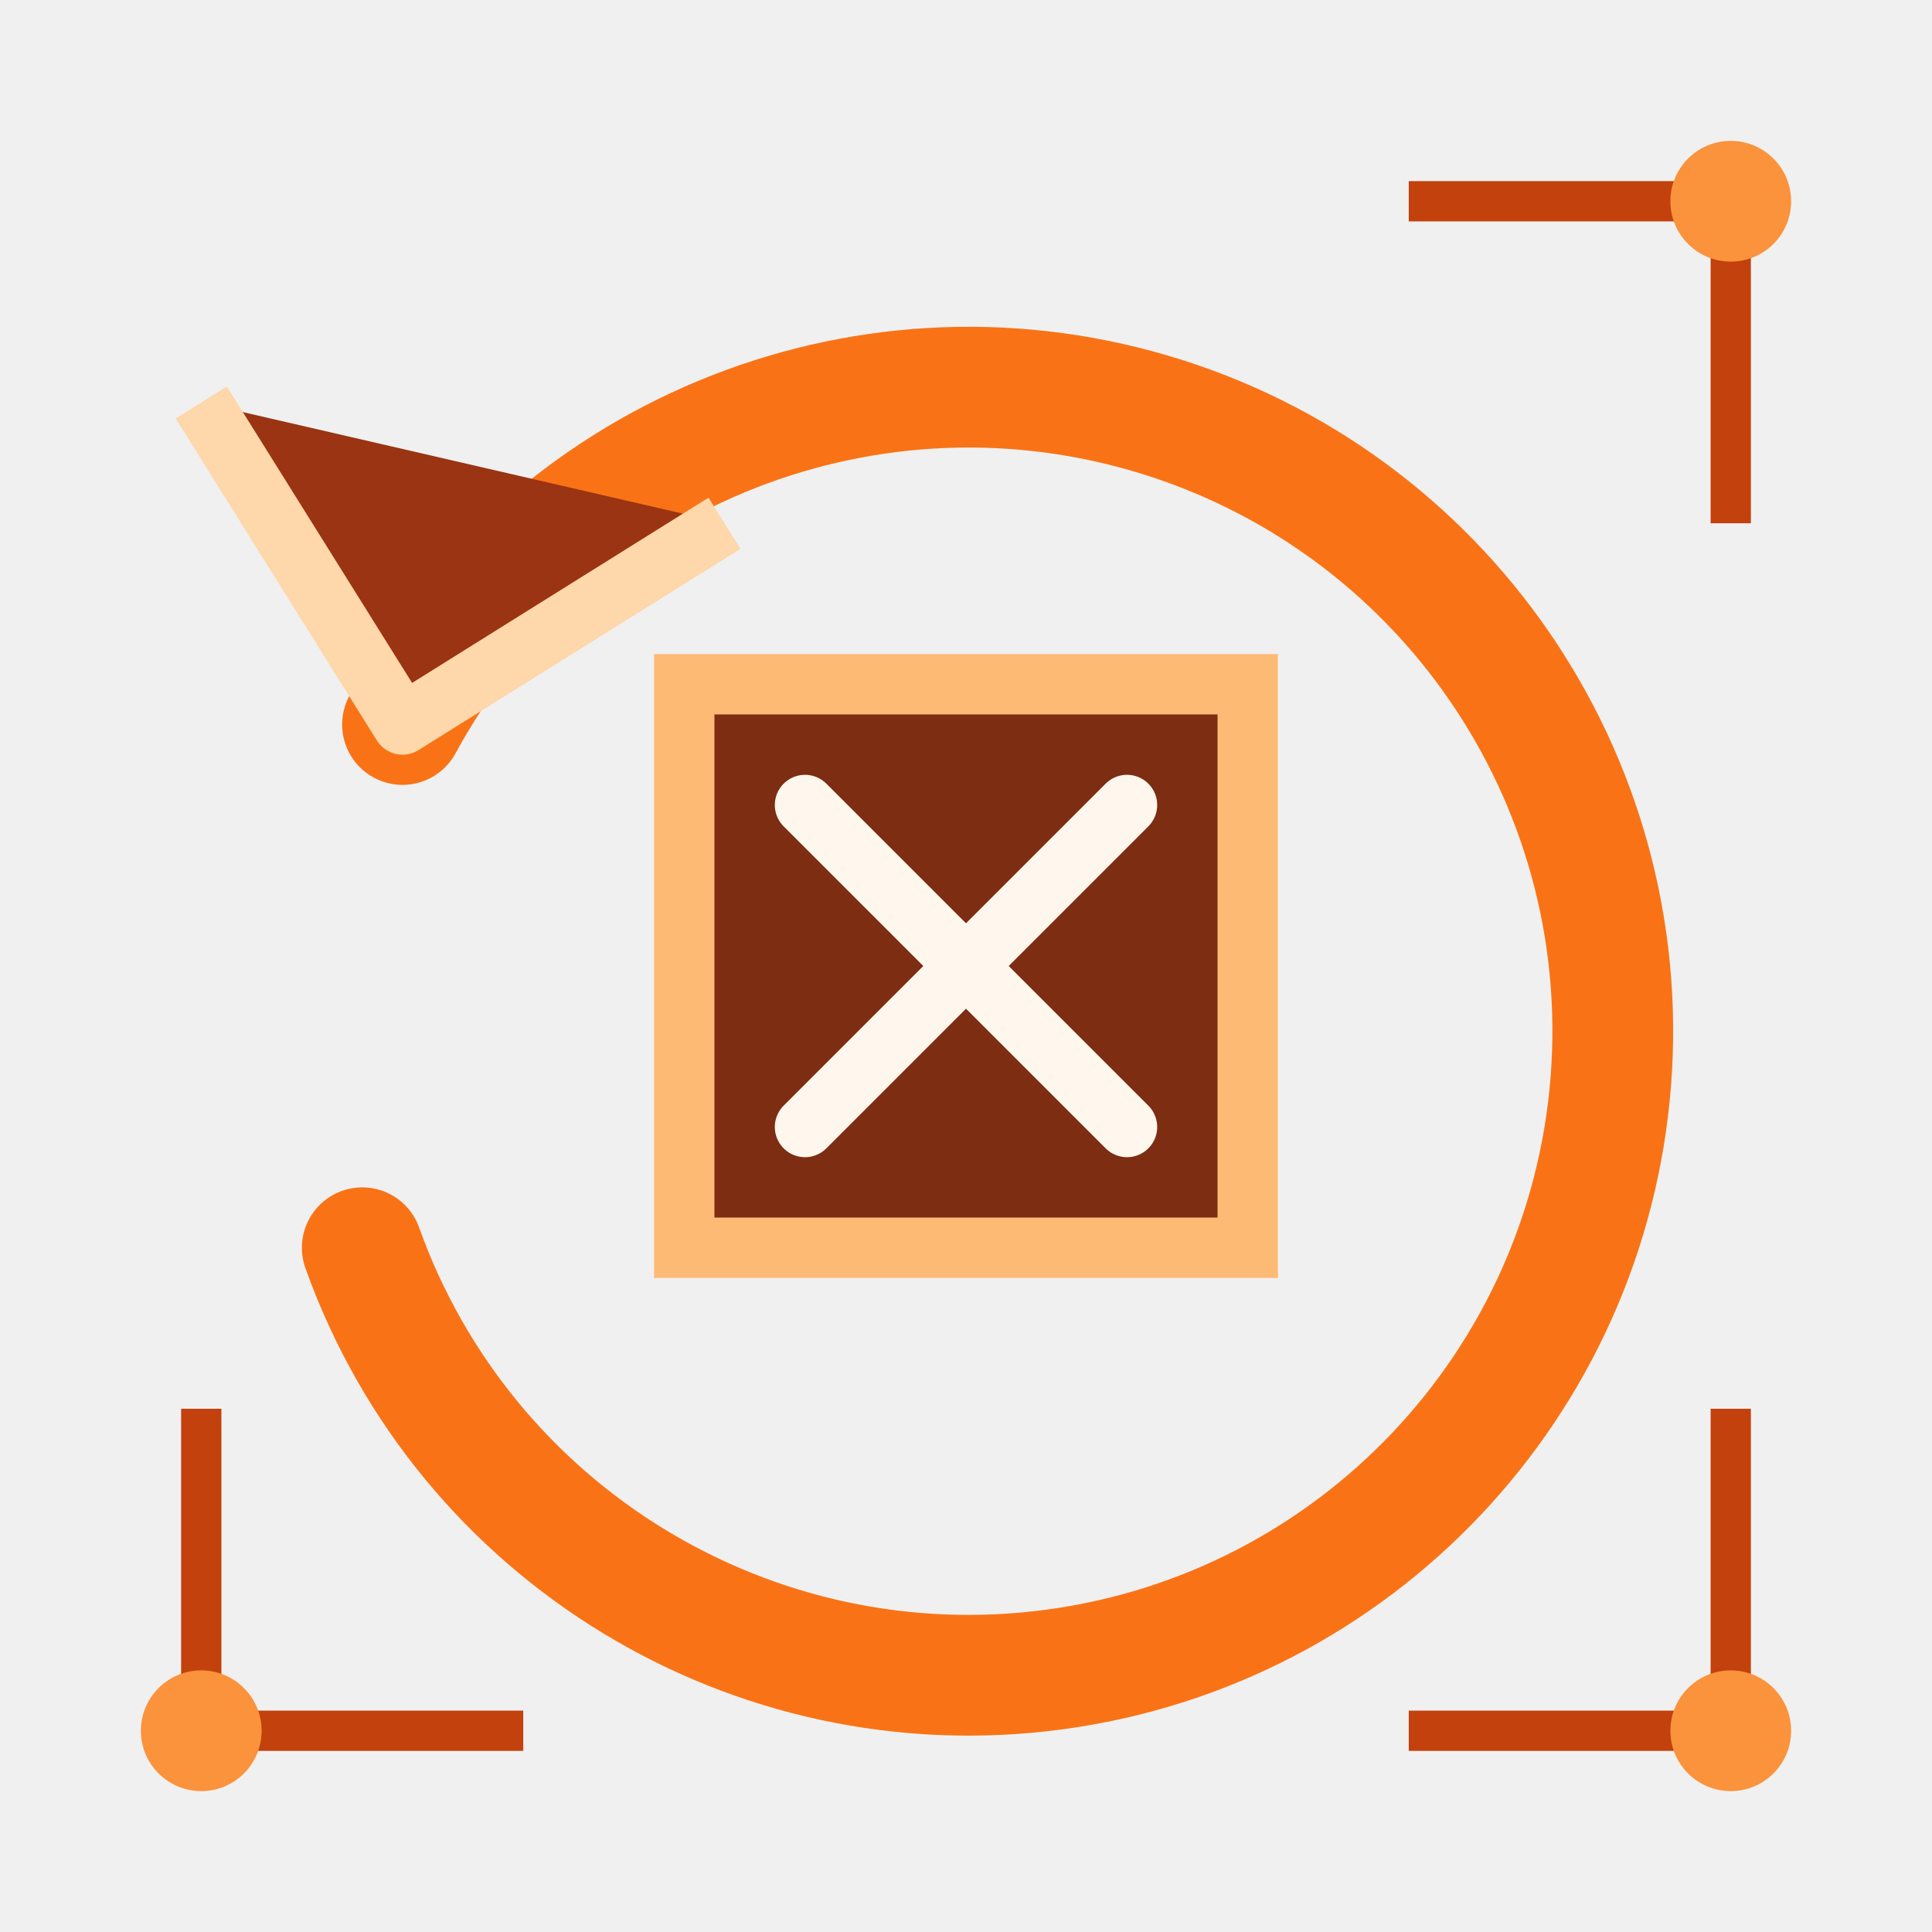
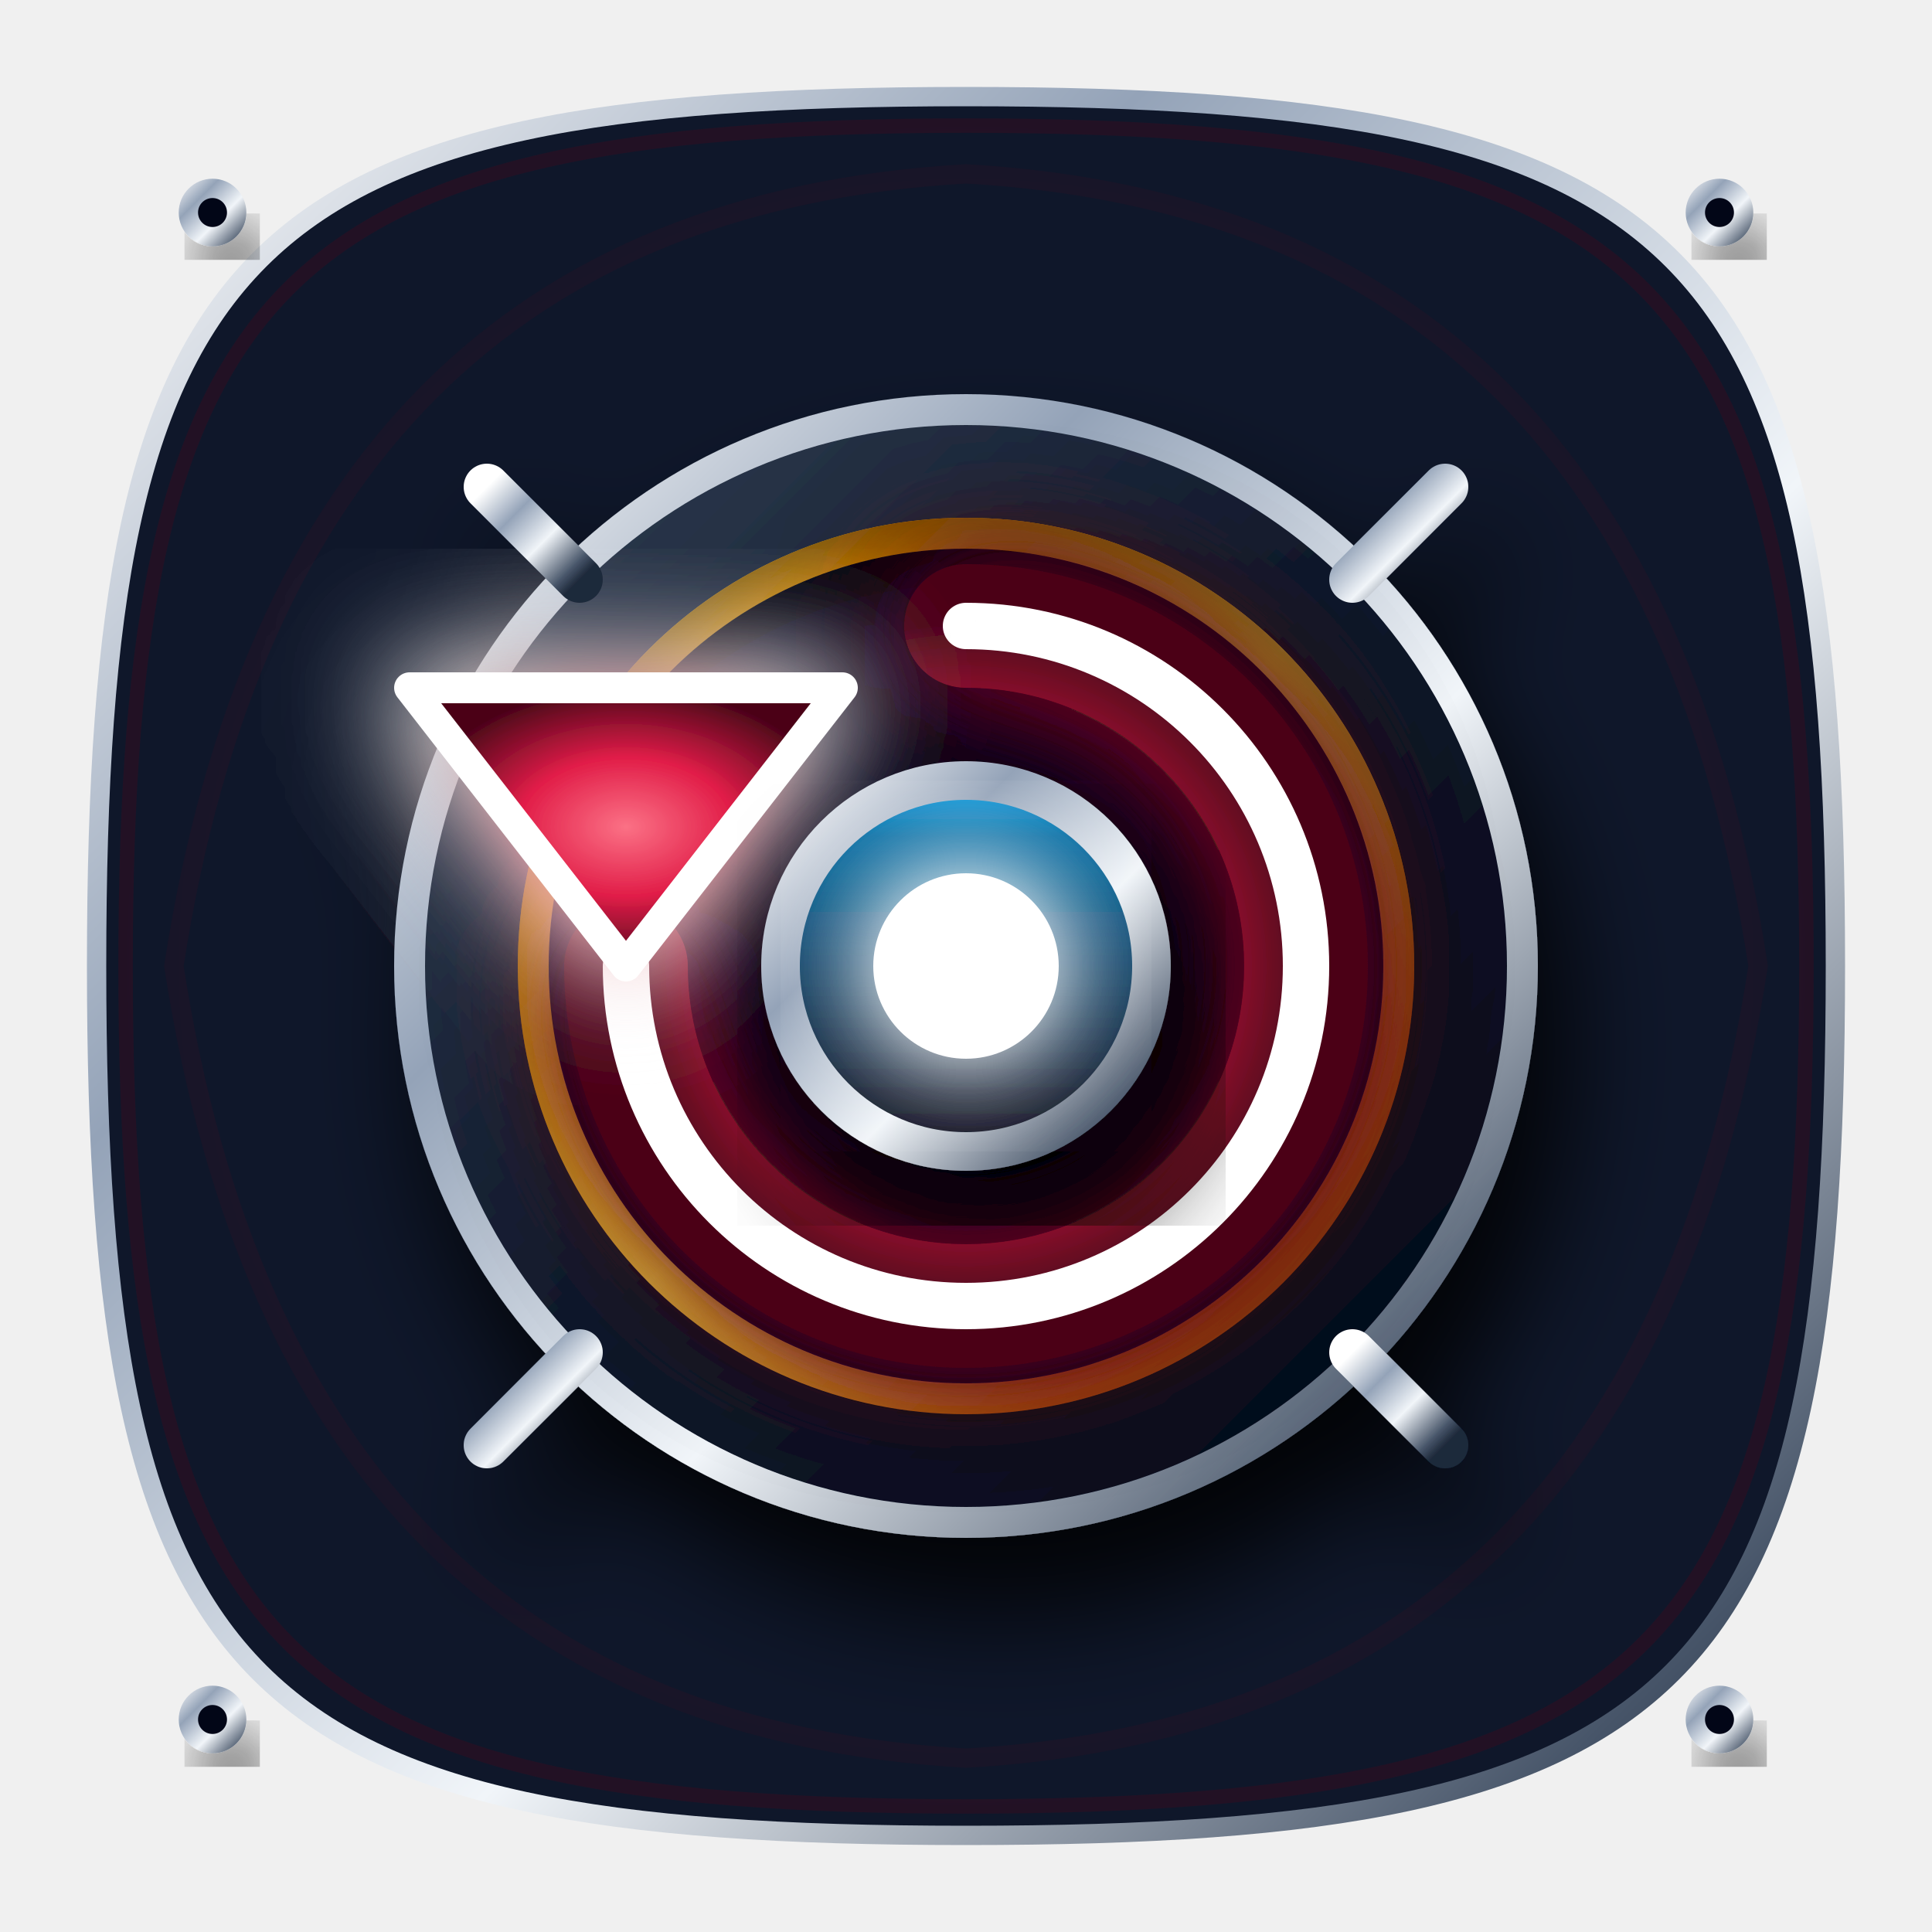
- <svg xmlns="http://www.w3.org/2000/svg" viewBox="0 0 48 48" fill="none" role="img" aria-label="Restablecer vista">
-   <path d="M10 18A16 16 0 1 1 9 31" stroke="#f97316" stroke-width="3" stroke-linecap="round" />
-   <path d="m5 10 5 8 8-5" fill="#9a3412" stroke="#fed7aa" stroke-width="1.5" stroke-linejoin="round" />
-   <path d="M17 17h14v14H17V17Z" fill="#7c2d12" stroke="#fdba74" stroke-width="1.5" />
-   <path d="m20 20 8 8m0-8-8 8" stroke="#fff7ed" stroke-width="1.5" stroke-linecap="round" />
-   <path d="M35 5h8v8M5 35v8h8M35 43h8v-8" stroke="#c2410c" stroke-width="1" />
-   <g fill="#fb923c">
-     <circle cx="43" cy="5" r="1.5" />
-     <circle cx="5" cy="43" r="1.5" />
-     <circle cx="43" cy="43" r="1.5" />
+ <svg xmlns="http://www.w3.org/2000/svg" width="200" height="200" viewBox="0 0 200 200">
+   <defs>
+     <linearGradient id="goldGrad" x1="0%" y1="0%" x2="100%" y2="100%">
+       <stop offset="0%" stop-color="#fef08a" />
+       <stop offset="20%" stop-color="#f59e0b" />
+       <stop offset="50%" stop-color="#fcd34d" />
+       <stop offset="80%" stop-color="#b45309" />
+       <stop offset="100%" stop-color="#78350f" />
+     </linearGradient>
+     <linearGradient id="goldLight" x1="0%" y1="100%" x2="100%" y2="0%">
+       <stop offset="0%" stop-color="#fcd34d" />
+       <stop offset="100%" stop-color="#fffbeb" />
+     </linearGradient>
+     <linearGradient id="silverGrad" x1="0%" y1="0%" x2="100%" y2="100%">
+       <stop offset="0%" stop-color="#ffffff" />
+       <stop offset="30%" stop-color="#94a3b8" />
+       <stop offset="60%" stop-color="#f1f5f9" />
+       <stop offset="90%" stop-color="#475569" />
+       <stop offset="100%" stop-color="#1e293b" />
+     </linearGradient>
+     <linearGradient id="silverDark" x1="0%" y1="0%" x2="100%" y2="100%">
+       <stop offset="0%" stop-color="#94a3b8" />
+       <stop offset="100%" stop-color="#0f172a" />
+     </linearGradient>
+     <linearGradient id="darkMetal" x1="0%" y1="0%" x2="100%" y2="100%">
+       <stop offset="0%" stop-color="#334155" />
+       <stop offset="50%" stop-color="#0f172a" />
+       <stop offset="100%" stop-color="#020617" />
+     </linearGradient>
+     <linearGradient id="solarCellGrad" x1="0%" y1="0%" x2="0%" y2="100%">
+       <stop offset="0%" stop-color="#0ea5e9" />
+       <stop offset="15%" stop-color="#0369a1" />
+       <stop offset="85%" stop-color="#0f172a" />
+       <stop offset="100%" stop-color="#020617" />
+     </linearGradient>
+     <linearGradient id="glassGrad" x1="0%" y1="0%" x2="100%" y2="100%">
+       <stop offset="0%" stop-color="#ffffff" stop-opacity="0.6" />
+       <stop offset="40%" stop-color="#ffffff" stop-opacity="0.1" />
+       <stop offset="60%" stop-color="#000000" stop-opacity="0.4" />
+       <stop offset="100%" stop-color="#ffffff" stop-opacity="0.3" />
+     </linearGradient>
+     <radialGradient id="accentGrad" cx="50%" cy="50%" r="50%">
+       <stop offset="0%" stop-color="#fb7185" />
+       <stop offset="50%" stop-color="#e11d48" />
+       <stop offset="100%" stop-color="#4c0519" />
+     </radialGradient>
+     <filter id="neonGlow" x="-20%" y="-20%" width="140%" height="140%">
+       <feGaussianBlur stdDeviation="2" result="blur" />
+       <feMerge>
+         <feMergeNode in="blur" />
+         <feMergeNode in="SourceGraphic" />
+       </feMerge>
+     </filter>
+     <filter id="strongGlow" x="-50%" y="-50%" width="200%" height="200%">
+       <feGaussianBlur stdDeviation="4" result="blur" />
+       <feComponentTransfer>
+         <feFuncA type="linear" slope="1.5" />
+       </feComponentTransfer>
+       <feMerge>
+         <feMergeNode />
+         <feMergeNode in="SourceGraphic" />
+       </feMerge>
+     </filter>
+     <filter id="dropShadow" x="-20%" y="-20%" width="140%" height="140%">
+       <feDropShadow dx="2" dy="5" stdDeviation="3.5" flood-color="#000" flood-opacity="0.85" />
+     </filter>
+     <filter id="innerShadow" x="-20%" y="-20%" width="140%" height="140%">
+       <feOffset dx="0" dy="3" />
+       <feGaussianBlur stdDeviation="2.5" result="offset-blur" />
+       <feComposite operator="out" in="SourceGraphic" in2="offset-blur" result="inverse" />
+       <feFlood flood-color="black" flood-opacity="0.8" result="color" />
+       <feComposite operator="in" in="color" in2="inverse" result="shadow" />
+       <feComposite operator="over" in="shadow" in2="SourceGraphic" />
+     </filter>
+   </defs>
+   <g>
+     <path d="M100 10 C 175 10 190 25 190 100 C 190 175 175 190 100 190 C 25 190 10 175 10 100 C 10 25 25 10 100 10 Z" fill="#0f172a" stroke="url(#silverGrad)" stroke-width="2" />
+     <path d="M100 13 C 171 13 187 29 187 100 C 187 171 171 187 100 187 C 29 187 13 171 13 100 C 13 29 29 13 100 13 Z" fill="none" stroke="url(#accentGrad)" stroke-width="1.5" opacity="0.3">
+       <animate attributeName="opacity" values="0.1;0.4;0.1" dur="4s" repeatCount="indefinite" />
+     </path>
+     <path d="M 100 18 Q 170 22 182 100 Q 170 178 100 182 Q 30 178 18 100 Q 30 22 100 18 Z" fill="none" stroke="url(#accentGrad)" stroke-width="2" opacity="0.15" />
+     <circle cx="22" cy="22" r="3.5" fill="url(#silverGrad)" filter="url(#dropShadow)" />
+     <circle cx="22" cy="22" r="1.5" fill="#020617" />
+     <circle cx="178" cy="22" r="3.5" fill="url(#silverGrad)" filter="url(#dropShadow)" />
+     <circle cx="178" cy="22" r="1.5" fill="#020617" />
+     <circle cx="22" cy="178" r="3.5" fill="url(#silverGrad)" filter="url(#dropShadow)" />
+     <circle cx="22" cy="178" r="1.5" fill="#020617" />
+     <circle cx="178" cy="178" r="3.5" fill="url(#silverGrad)" filter="url(#dropShadow)" />
+     <circle cx="178" cy="178" r="1.5" fill="#020617" />
+   </g>
+   <g transform="translate(100, 100) scale(1.6)" filter="url(#dropShadow)">
+     <circle cx="0" cy="0" r="36" fill="url(#darkMetal)" stroke="url(#silverGrad)" stroke-width="2" />
+     <circle cx="0" cy="0" r="28" fill="#020617" stroke="url(#goldGrad)" stroke-width="2" filter="url(#innerShadow)" />
+     <g>
+       <animateTransform attributeName="transform" type="rotate" from="0 0 0" to="360 0 0" dur="2s" repeatCount="indefinite" />
+       <path d="M 0 -22 A 22 22 0 1 1 -22 0" fill="none" stroke="url(#accentGrad)" stroke-width="8" stroke-linecap="round" filter="url(#strongGlow)" />
+       <path d="M 0 -22 A 22 22 0 1 1 -22 0" fill="none" stroke="#fff" stroke-width="3" stroke-linecap="round" />
+       <polygon points="-22,0 -36,-18 -8,-18" fill="url(#accentGrad)" stroke="#fff" stroke-width="2" stroke-linejoin="round" filter="url(#strongGlow)" />
+     </g>
+     <circle cx="0" cy="0" r="12" fill="url(#solarCellGrad)" stroke="url(#silverGrad)" stroke-width="2.5" filter="url(#dropShadow)" />
+     <circle cx="0" cy="0" r="6" fill="#fff" filter="url(#strongGlow)" />
+     <g stroke="url(#silverGrad)" stroke-width="3" stroke-linecap="round">
+       <line x1="0" y1="-36" x2="0" y2="-44" />
+       <line x1="0" y1="36" x2="0" y2="44" />
+       <line x1="-36" y1="0" x2="-44" y2="0" />
+       <line x1="36" y1="0" x2="44" y2="0" />
+       <line x1="-25" y1="-25" x2="-31" y2="-31" />
+       <line x1="25" y1="25" x2="31" y2="31" />
+       <line x1="-25" y1="25" x2="-31" y2="31" />
+       <line x1="25" y1="-25" x2="31" y2="-31" />
+     </g>
  </g>
</svg>
